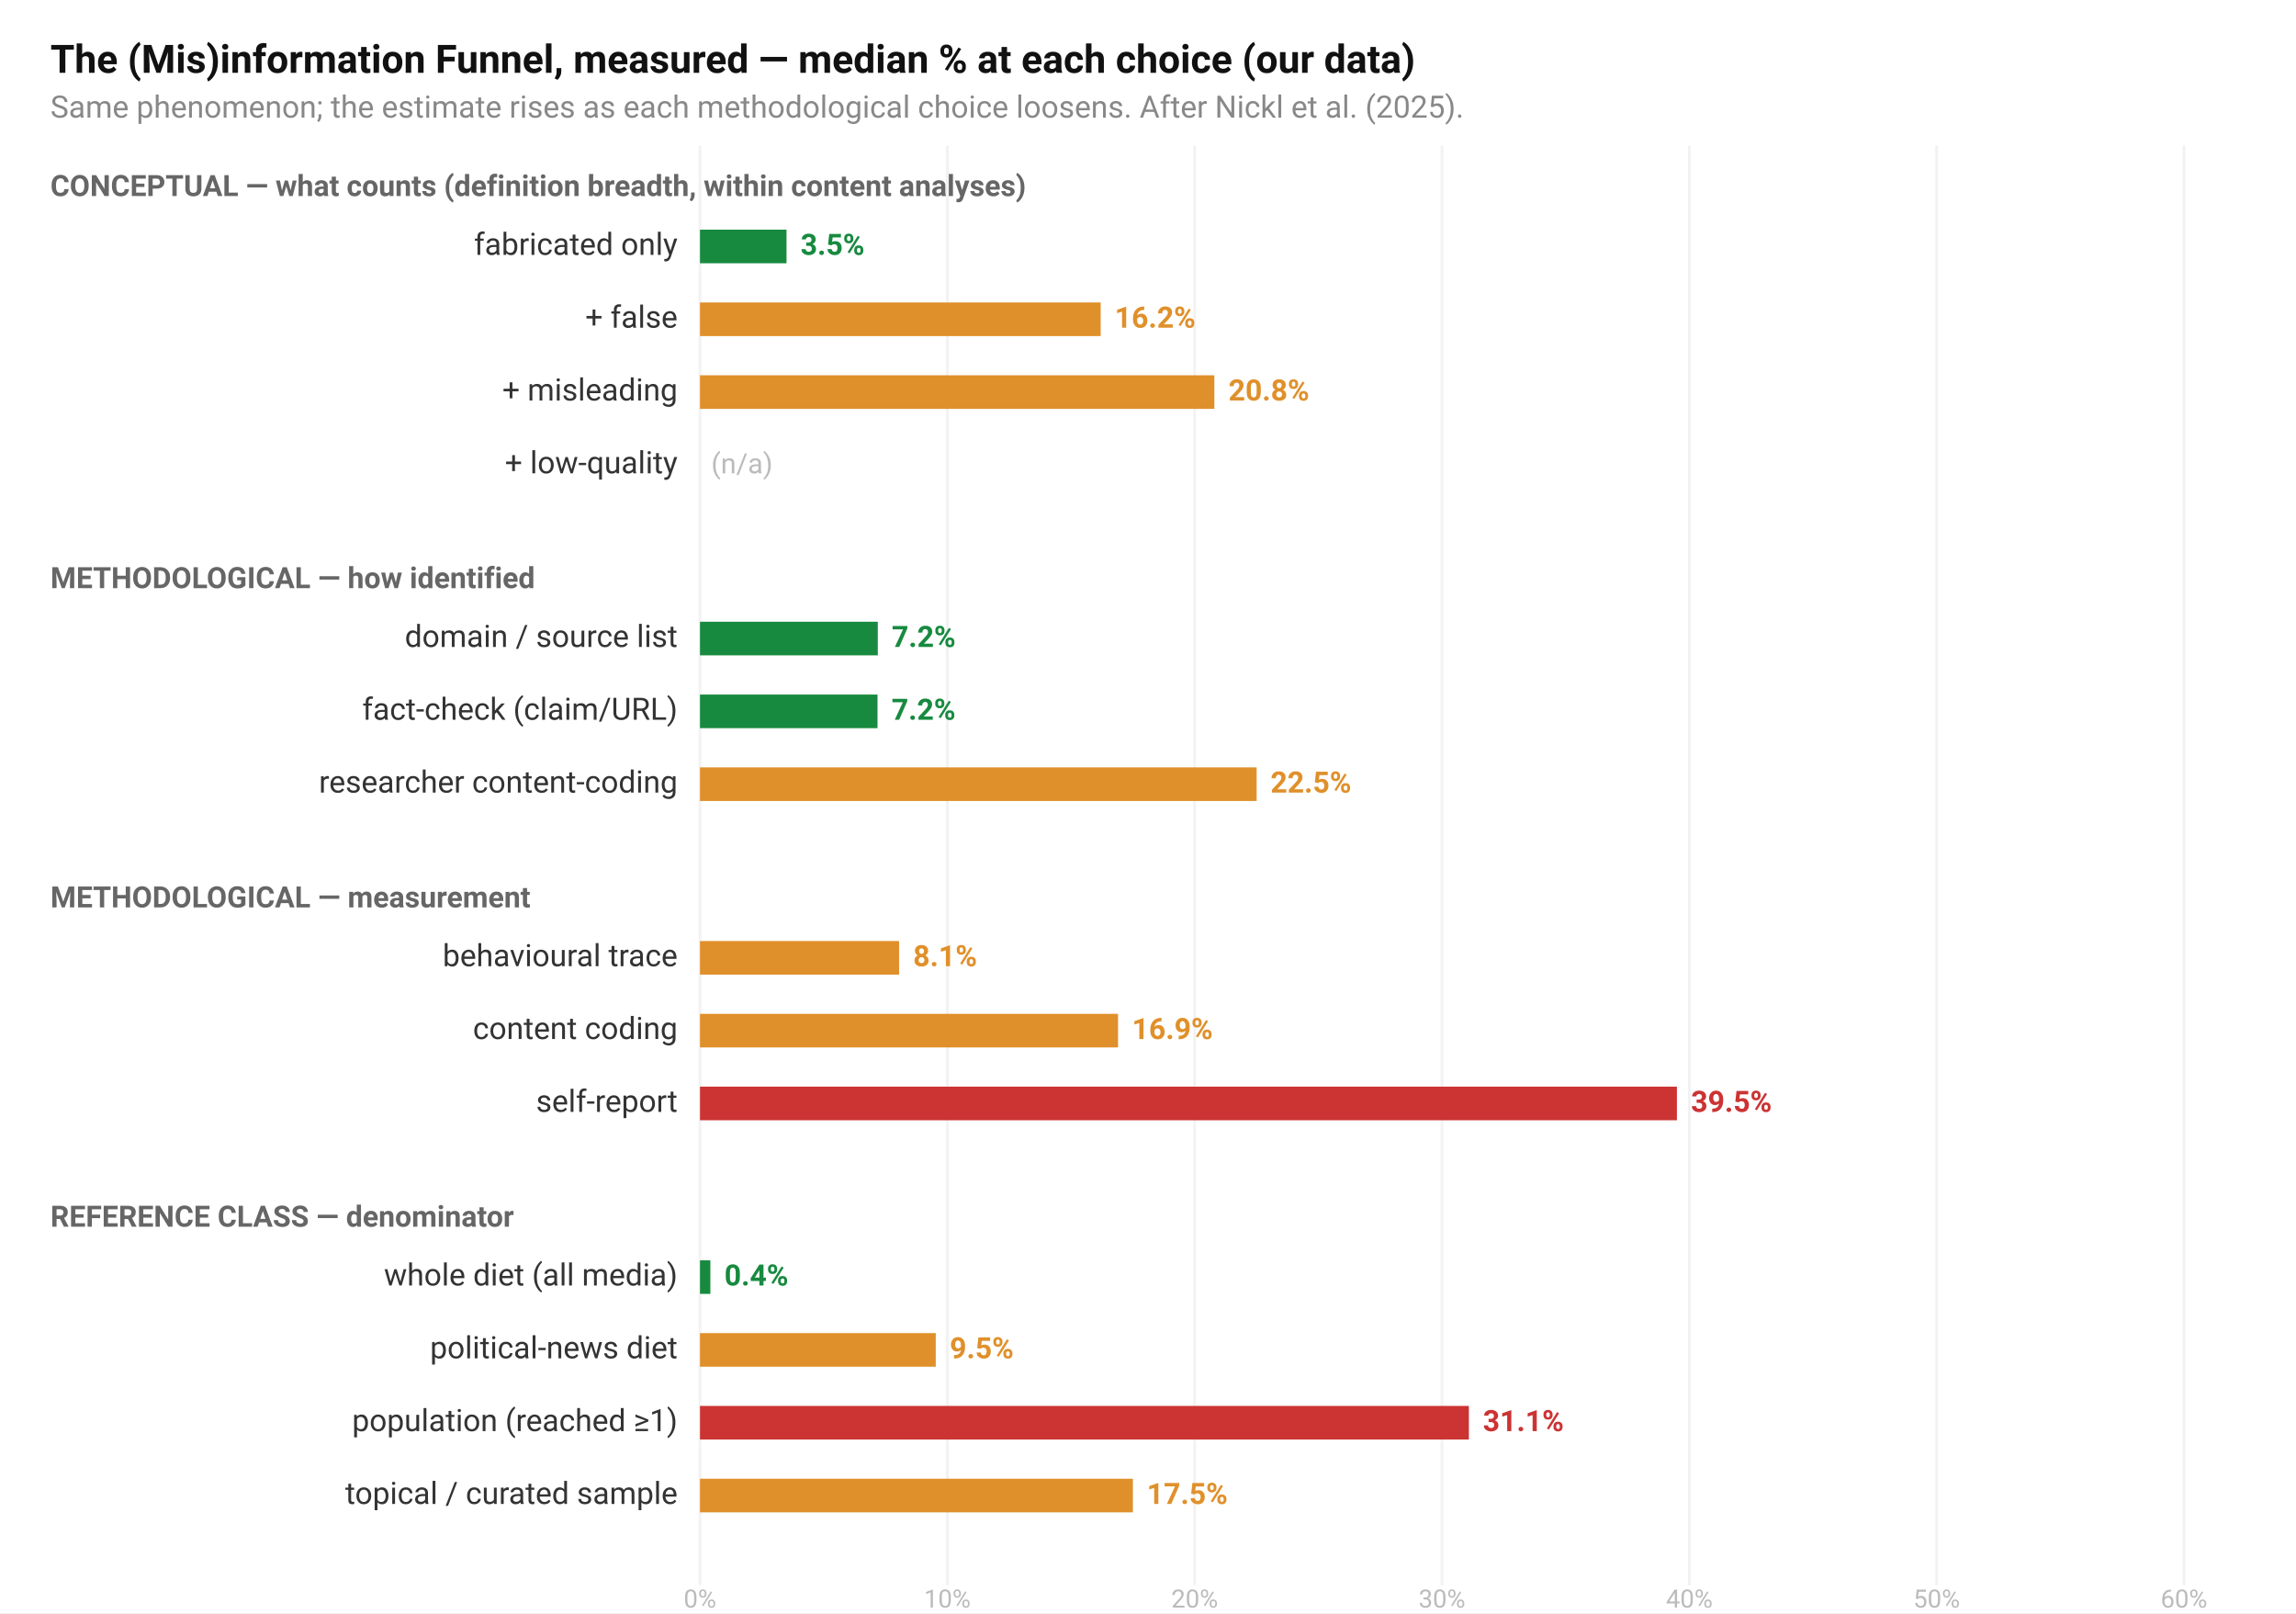
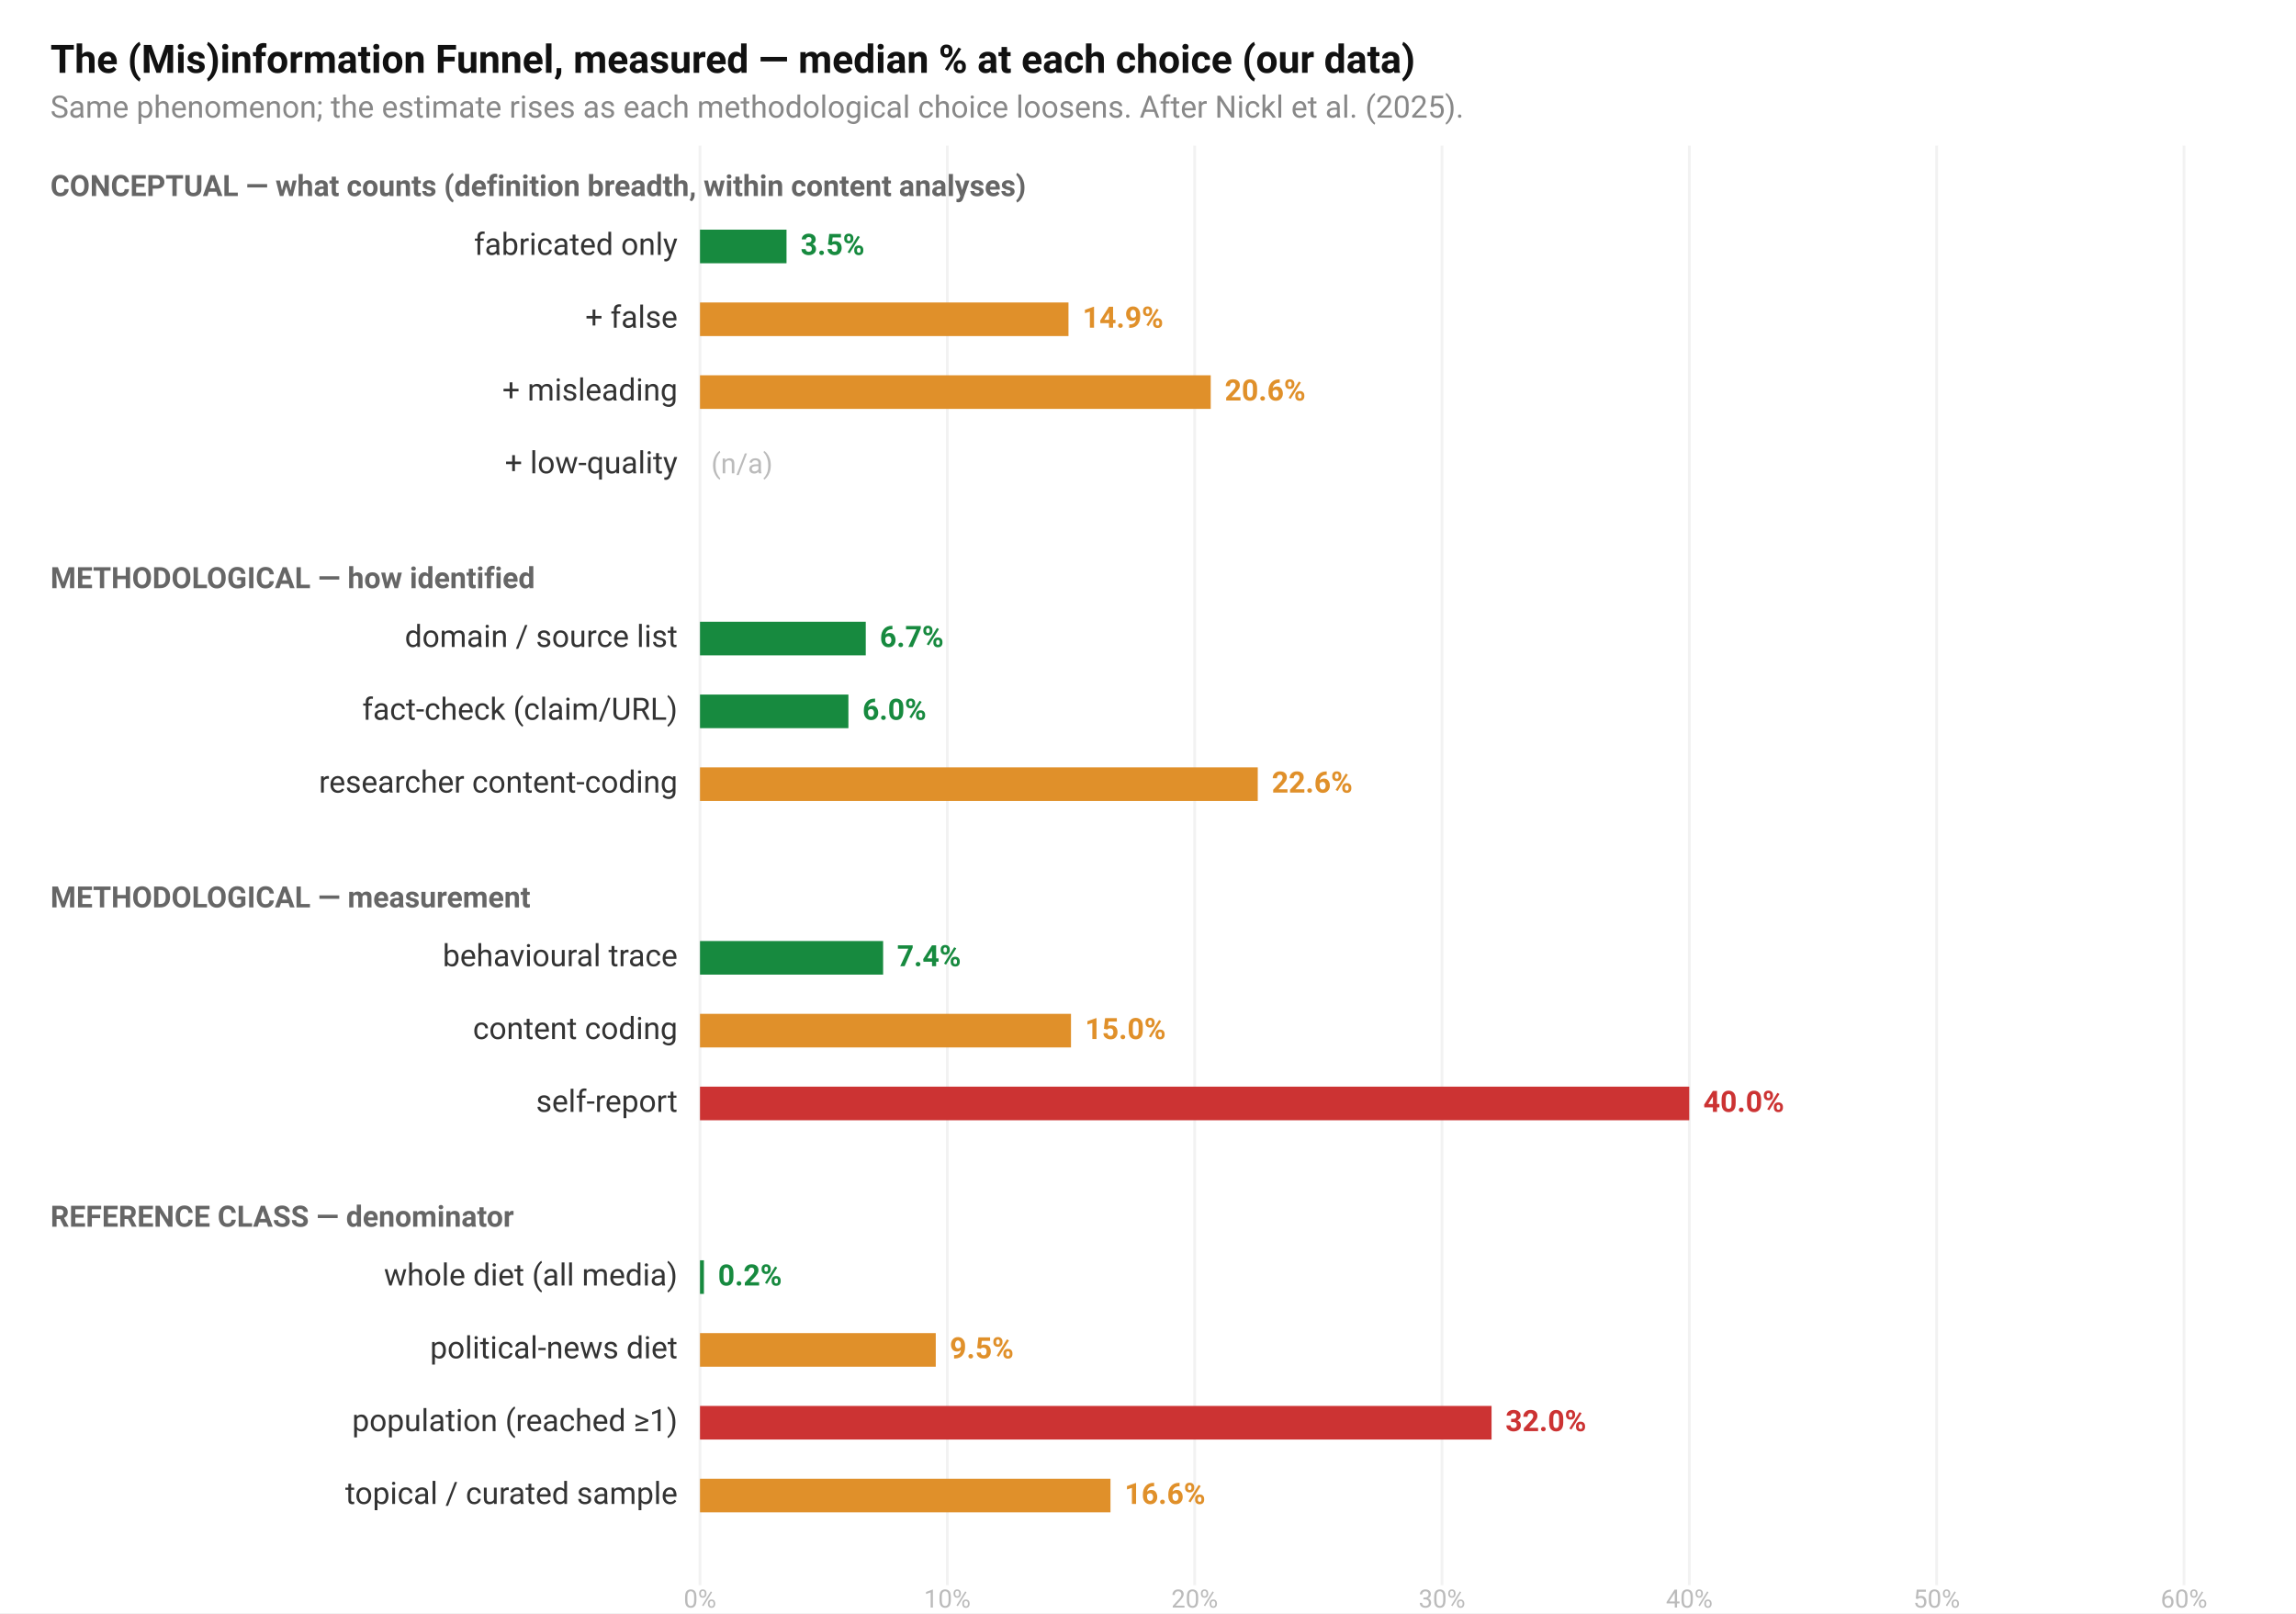
<svg xmlns="http://www.w3.org/2000/svg" viewBox="0 0 820 576" width="820" height="576" font-family="-apple-system,Segoe UI,Roboto,sans-serif">
  <rect width="820" height="576" fill="#fff" />
  <text x="18" y="26" font-size="14" font-weight="bold" fill="#111">The (Mis)information Funnel, measured — median % at each choice (our data)</text>
  <text x="18" y="42" font-size="11" fill="#888">Same phenomenon; the estimate rises as each methodological choice loosens. After Nickl et al. (2025).</text>
  <line x1="250.0" y1="52" x2="250.0" y2="566" stroke="#f2f2f2" />
  <text x="250.0" y="574" font-size="9" text-anchor="middle" fill="#bbb">0%</text>
  <line x1="338.333" y1="52" x2="338.333" y2="566" stroke="#f2f2f2" />
  <text x="338.333" y="574" font-size="9" text-anchor="middle" fill="#bbb">10%</text>
  <line x1="426.667" y1="52" x2="426.667" y2="566" stroke="#f2f2f2" />
  <text x="426.667" y="574" font-size="9" text-anchor="middle" fill="#bbb">20%</text>
  <line x1="515.0" y1="52" x2="515.0" y2="566" stroke="#f2f2f2" />
  <text x="515.0" y="574" font-size="9" text-anchor="middle" fill="#bbb">30%</text>
  <line x1="603.333" y1="52" x2="603.333" y2="566" stroke="#f2f2f2" />
  <text x="603.333" y="574" font-size="9" text-anchor="middle" fill="#bbb">40%</text>
  <line x1="691.667" y1="52" x2="691.667" y2="566" stroke="#f2f2f2" />
  <text x="691.667" y="574" font-size="9" text-anchor="middle" fill="#bbb">50%</text>
  <line x1="780.0" y1="52" x2="780.0" y2="566" stroke="#f2f2f2" />
  <text x="780.0" y="574" font-size="9" text-anchor="middle" fill="#bbb">60%</text>
  <text x="18" y="70" font-size="10.5" font-weight="bold" fill="#666">CONCEPTUAL — what counts (definition breadth, within content analyses)</text>
  <text x="242" y="91.0" font-size="11" text-anchor="end" fill="#333">fabricated only</text>
  <rect x="250" y="82.0" width="30.9" height="12" fill="#178a3f" />
  <text x="285.917" y="91.0" font-size="10.5" fill="#178a3f" font-weight="bold">3.5%</text>
  <text x="242" y="117.0" font-size="11" text-anchor="end" fill="#333">+ false</text>
-   <rect x="250" y="108.0" width="143.1" height="12" fill="#e0902a" />
-   <text x="398.1" y="117.0" font-size="10.5" fill="#e0902a" font-weight="bold">16.2%</text>
+   <rect x="250" y="108.0" width="131.6" height="12" fill="#e0902a" />
+   <text x="386.617" y="117.0" font-size="10.5" fill="#e0902a" font-weight="bold">14.9%</text>
  <text x="242" y="143.0" font-size="11" text-anchor="end" fill="#333">+ misleading</text>
-   <rect x="250" y="134.0" width="183.7" height="12" fill="#e0902a" />
-   <text x="438.733" y="143.0" font-size="10.5" fill="#e0902a" font-weight="bold">20.8%</text>
+   <rect x="250" y="134.0" width="182.4" height="12" fill="#e0902a" />
+   <text x="437.408" y="143.0" font-size="10.5" fill="#e0902a" font-weight="bold">20.6%</text>
  <text x="242" y="169.0" font-size="11" text-anchor="end" fill="#333">+ low-quality</text>
  <text x="254" y="169.0" font-size="10" fill="#bbb">(n/a)</text>
  <text x="18" y="210" font-size="10.5" font-weight="bold" fill="#666">METHODOLOGICAL — how identified</text>
  <text x="242" y="231.0" font-size="11" text-anchor="end" fill="#333">domain / source list</text>
-   <rect x="250" y="222.0" width="63.5" height="12" fill="#178a3f" />
-   <text x="318.468" y="231.0" font-size="10.5" fill="#178a3f" font-weight="bold">7.2%</text>
+   <rect x="250" y="222.0" width="59.2" height="12" fill="#178a3f" />
+   <text x="314.183" y="231.0" font-size="10.5" fill="#178a3f" font-weight="bold">6.7%</text>
  <text x="242" y="257.0" font-size="11" text-anchor="end" fill="#333">fact-check (claim/URL)</text>
-   <rect x="250" y="248.0" width="63.4" height="12" fill="#178a3f" />
-   <text x="318.423" y="257.0" font-size="10.5" fill="#178a3f" font-weight="bold">7.2%</text>
+   <rect x="250" y="248.0" width="53.0" height="12" fill="#178a3f" />
+   <text x="308.0" y="257.0" font-size="10.5" fill="#178a3f" font-weight="bold">6.0%</text>
  <text x="242" y="283.0" font-size="11" text-anchor="end" fill="#333">researcher content-coding</text>
-   <rect x="250" y="274.0" width="198.8" height="12" fill="#e0902a" />
-   <text x="453.75" y="283.0" font-size="10.5" fill="#e0902a" font-weight="bold">22.5%</text>
+   <rect x="250" y="274.0" width="199.2" height="12" fill="#e0902a" />
+   <text x="454.192" y="283.0" font-size="10.5" fill="#e0902a" font-weight="bold">22.6%</text>
  <text x="18" y="324" font-size="10.5" font-weight="bold" fill="#666">METHODOLOGICAL — measurement</text>
  <text x="242" y="345.0" font-size="11" text-anchor="end" fill="#333">behavioural trace</text>
-   <rect x="250" y="336.0" width="71.1" height="12" fill="#e0902a" />
-   <text x="326.108" y="345.0" font-size="10.5" fill="#e0902a" font-weight="bold">8.1%</text>
+   <rect x="250" y="336.0" width="65.4" height="12" fill="#178a3f" />
+   <text x="320.367" y="345.0" font-size="10.5" fill="#178a3f" font-weight="bold">7.4%</text>
  <text x="242" y="371.0" font-size="11" text-anchor="end" fill="#333">content coding</text>
-   <rect x="250" y="362.0" width="149.3" height="12" fill="#e0902a" />
-   <text x="404.283" y="371.0" font-size="10.5" fill="#e0902a" font-weight="bold">16.9%</text>
+   <rect x="250" y="362.0" width="132.5" height="12" fill="#e0902a" />
+   <text x="387.5" y="371.0" font-size="10.5" fill="#e0902a" font-weight="bold">15.0%</text>
  <text x="242" y="397.0" font-size="11" text-anchor="end" fill="#333">self-report</text>
-   <rect x="250" y="388.0" width="348.9" height="12" fill="#cc3333" />
-   <text x="603.917" y="397.0" font-size="10.5" fill="#cc3333" font-weight="bold">39.5%</text>
+   <rect x="250" y="388.0" width="353.3" height="12" fill="#cc3333" />
+   <text x="608.333" y="397.0" font-size="10.5" fill="#cc3333" font-weight="bold">40.0%</text>
  <text x="18" y="438" font-size="10.5" font-weight="bold" fill="#666">REFERENCE CLASS — denominator</text>
  <text x="242" y="459.0" font-size="11" text-anchor="end" fill="#333">whole diet (all media)</text>
-   <rect x="250" y="450.0" width="3.7" height="12" fill="#178a3f" />
-   <text x="258.71" y="459.0" font-size="10.5" fill="#178a3f" font-weight="bold">0.4%</text>
+   <rect x="250" y="450.0" width="1.4" height="12" fill="#178a3f" />
+   <text x="256.413" y="459.0" font-size="10.5" fill="#178a3f" font-weight="bold">0.2%</text>
  <text x="242" y="485.0" font-size="11" text-anchor="end" fill="#333">political-news diet</text>
  <rect x="250" y="476.0" width="84.2" height="12" fill="#e0902a" />
  <text x="339.182" y="485.0" font-size="10.5" fill="#e0902a" font-weight="bold">9.5%</text>
  <text x="242" y="511.0" font-size="11" text-anchor="end" fill="#333">population (reached ≥1)</text>
-   <rect x="250" y="502.0" width="274.6" height="12" fill="#cc3333" />
-   <text x="529.628" y="511.0" font-size="10.5" fill="#cc3333" font-weight="bold">31.1%</text>
+   <rect x="250" y="502.0" width="282.7" height="12" fill="#cc3333" />
+   <text x="537.667" y="511.0" font-size="10.5" fill="#cc3333" font-weight="bold">32.0%</text>
  <text x="242" y="537.0" font-size="11" text-anchor="end" fill="#333">topical / curated sample</text>
-   <rect x="250" y="528.0" width="154.6" height="12" fill="#e0902a" />
-   <text x="409.583" y="537.0" font-size="10.5" fill="#e0902a" font-weight="bold">17.5%</text>
+   <rect x="250" y="528.0" width="146.6" height="12" fill="#e0902a" />
+   <text x="401.633" y="537.0" font-size="10.5" fill="#e0902a" font-weight="bold">16.6%</text>
</svg>
